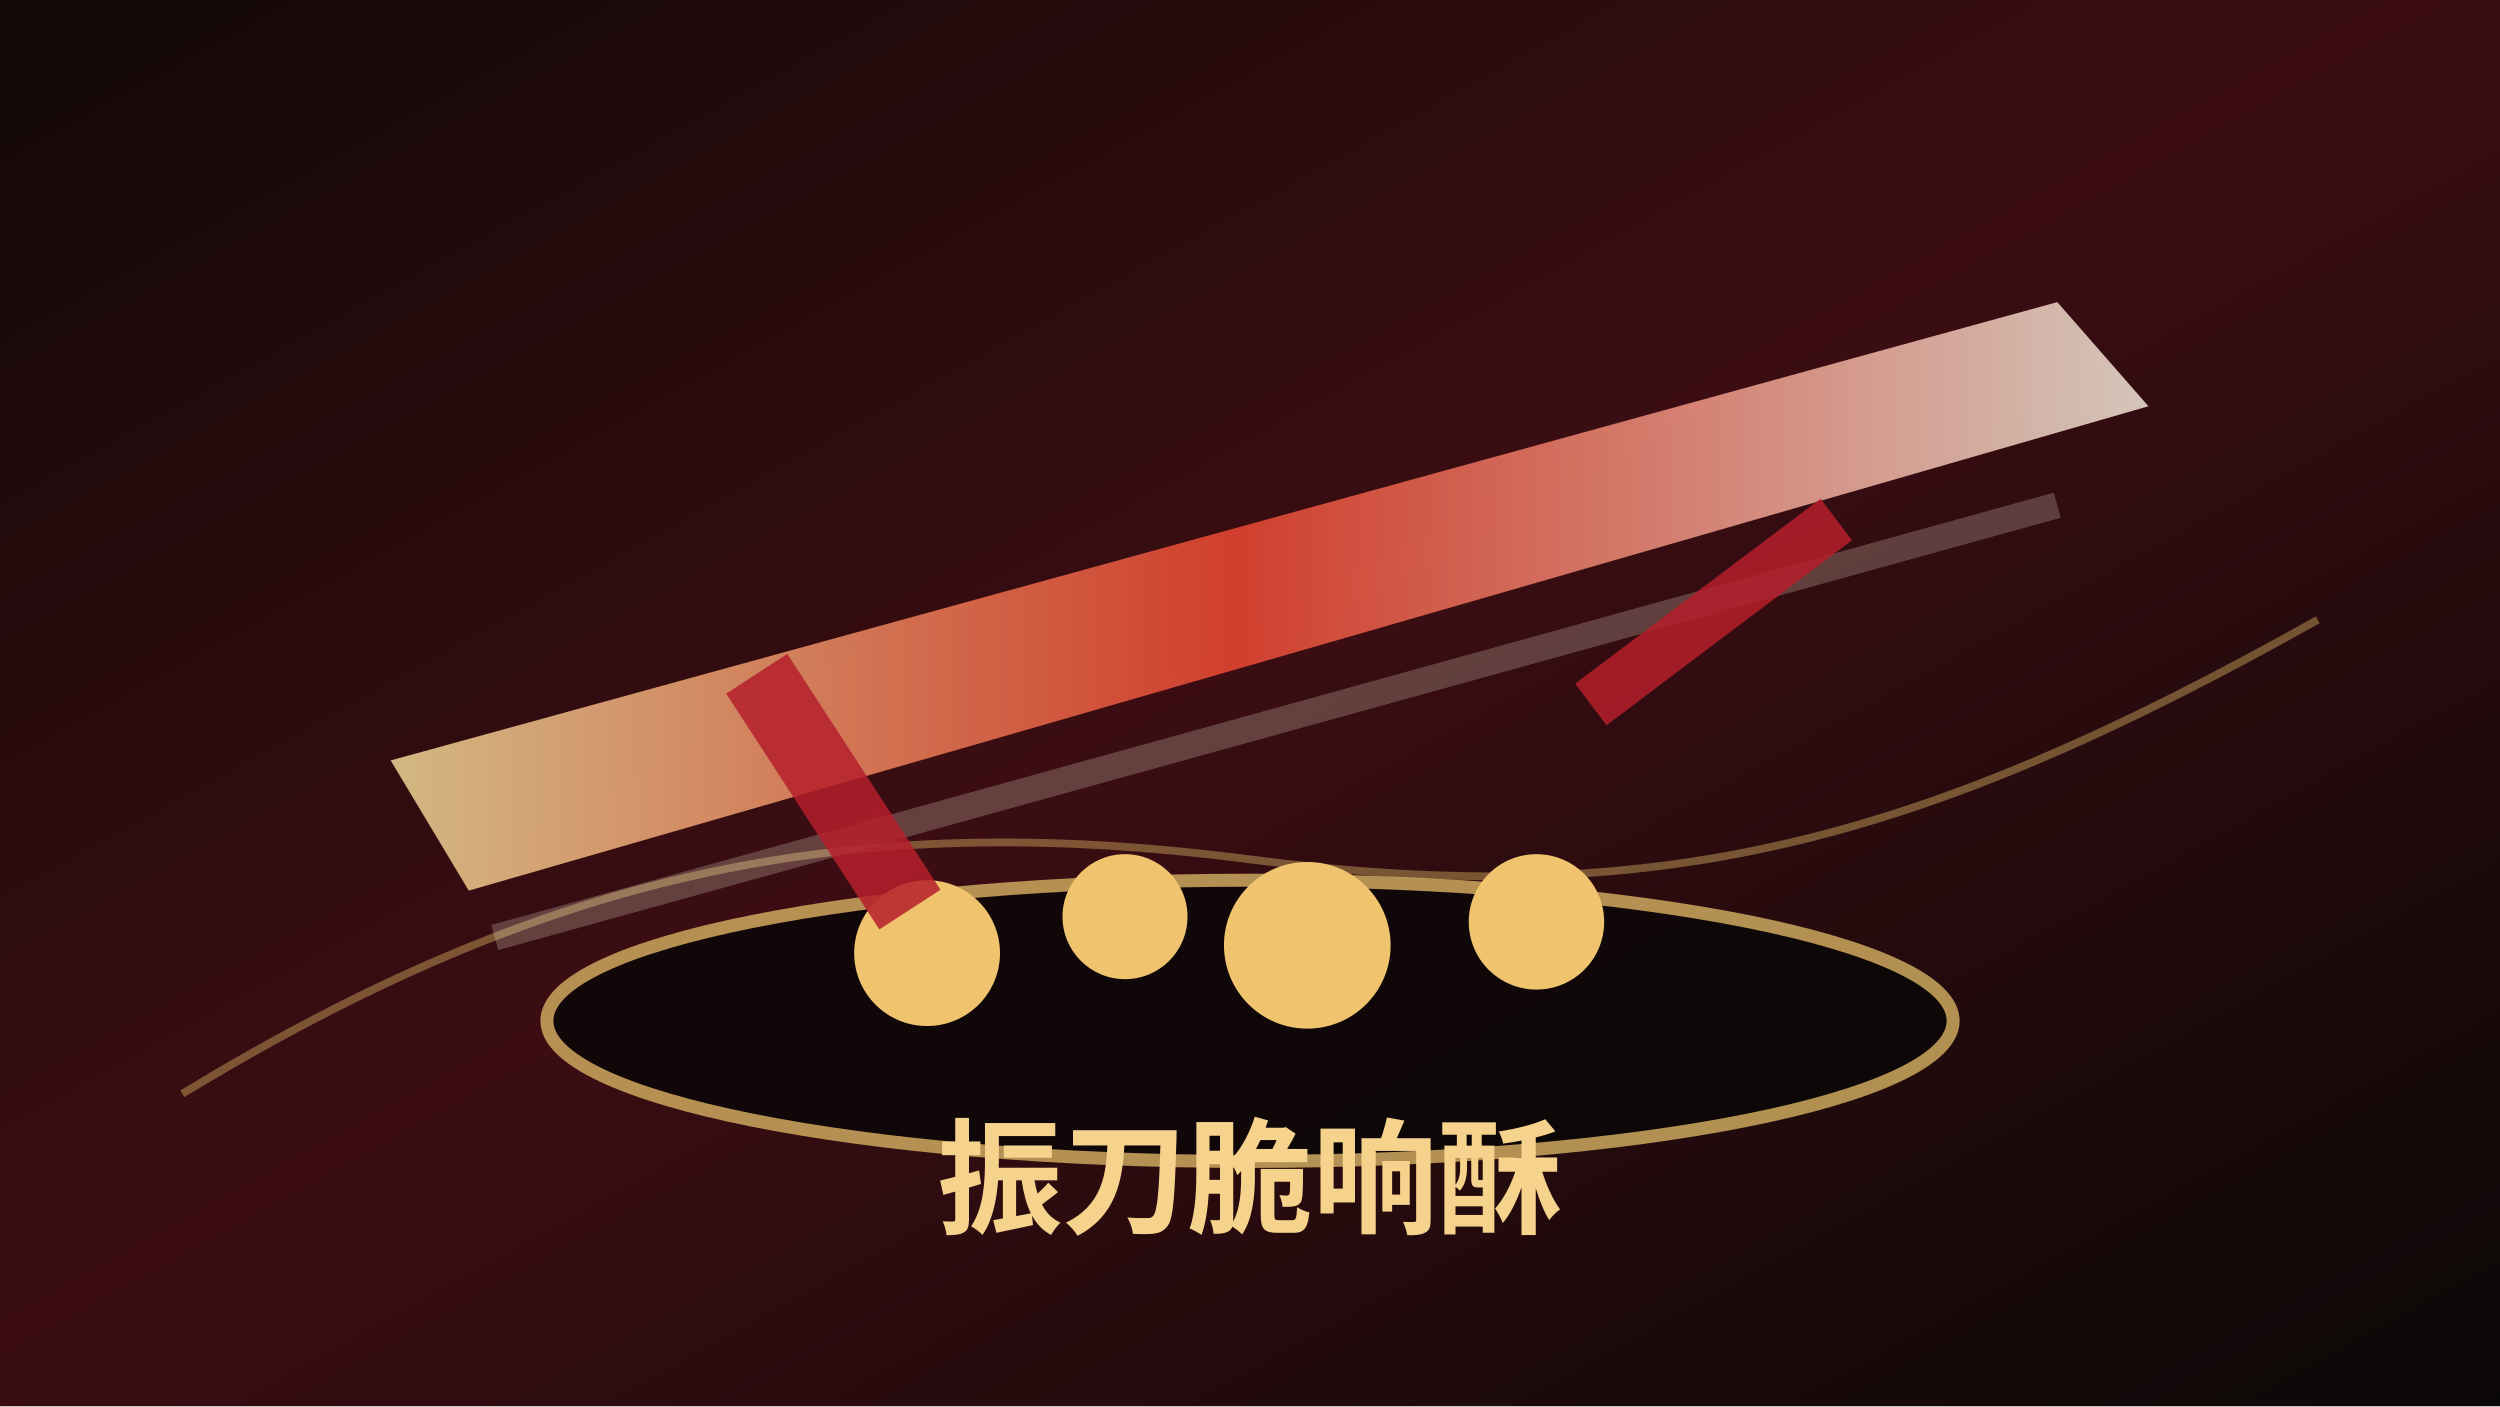
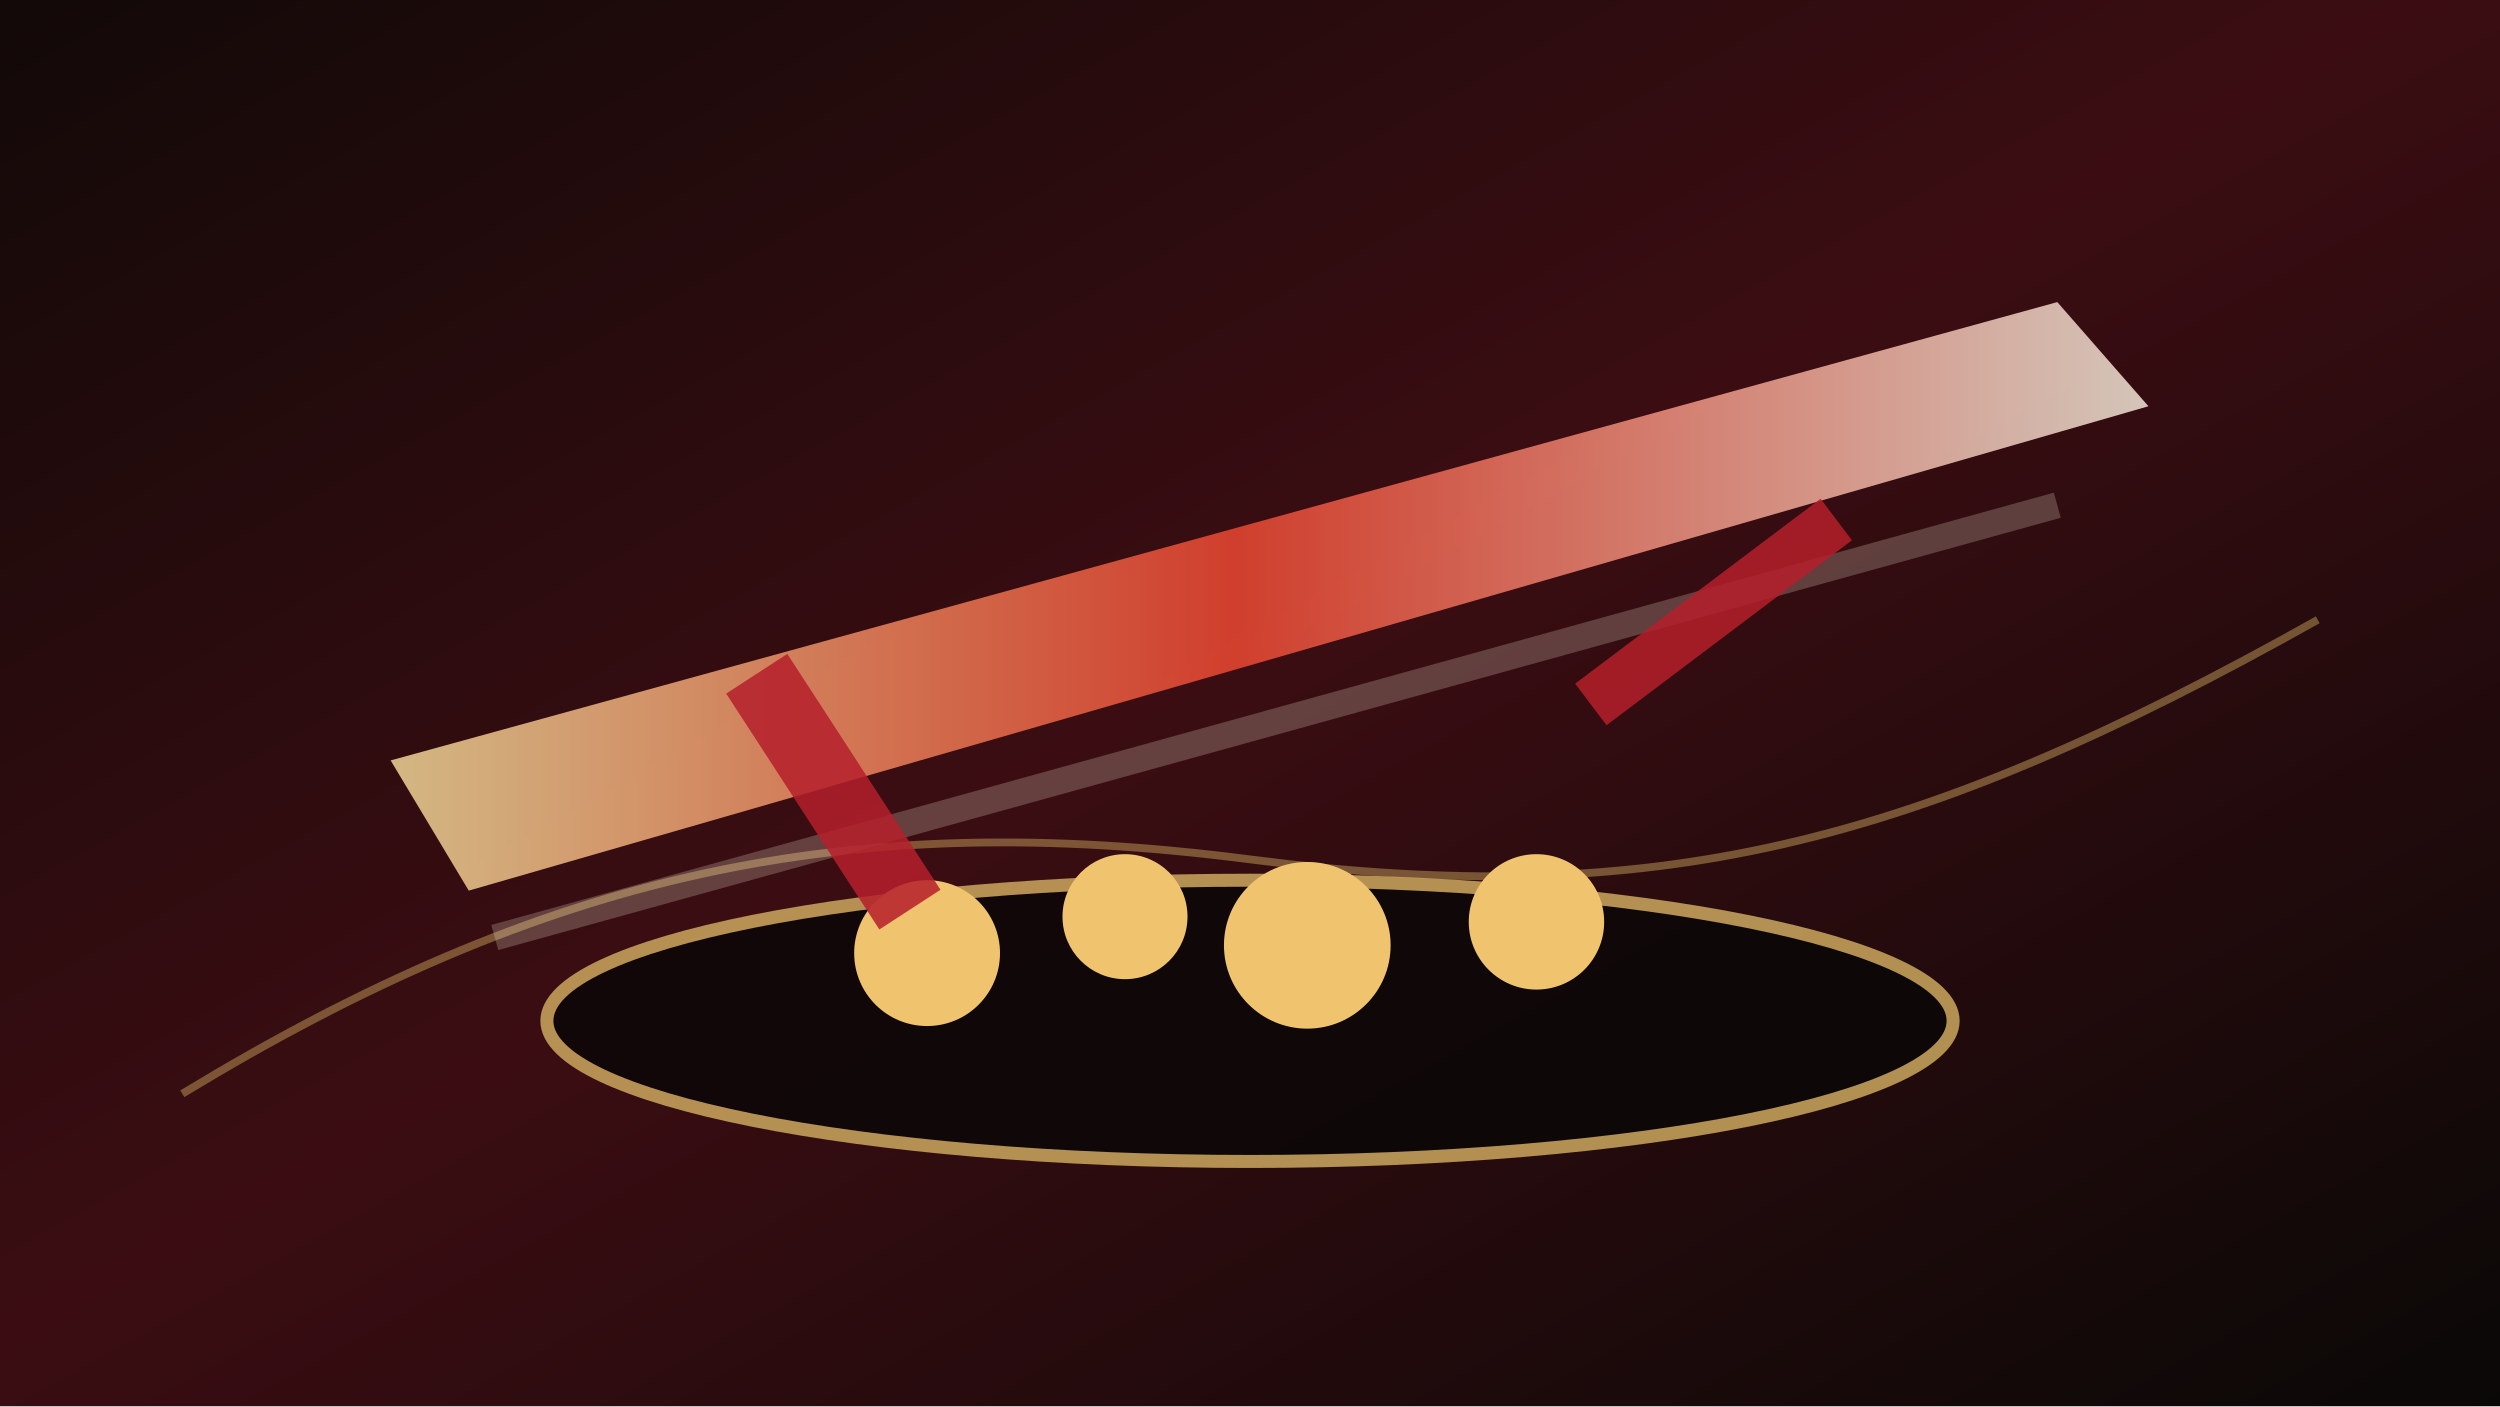
<svg xmlns="http://www.w3.org/2000/svg" viewBox="0 0 960 540" role="img" aria-labelledby="title desc">
  <defs>
    <linearGradient id="bg" x1="0" y1="0" x2="1" y2="1">
      <stop offset="0" stop-color="#120908" />
      <stop offset="0.48" stop-color="#3b0d12" />
      <stop offset="1" stop-color="#0a0807" />
    </linearGradient>
    <linearGradient id="blade" x1="0" y1="0" x2="1" y2="0">
      <stop offset="0" stop-color="#f6df9d" />
      <stop offset="0.48" stop-color="#f24a33" />
      <stop offset="1" stop-color="#f8efe0" />
    </linearGradient>
  </defs>
  <rect width="960" height="540" fill="url(#bg)" />
  <path d="M70 420 C210 335 325 310 480 330 C635 350 735 325 890 238" fill="none" stroke="#d2ad62" stroke-width="3" opacity=".45" />
  <path d="M150 292 L790 116 L825 156 L180 342 Z" fill="url(#blade)" opacity=".82" />
  <path d="M190 360 L790 194" fill="none" stroke="#fff6df" stroke-width="10" opacity=".22" />
  <ellipse cx="480" cy="392" rx="270" ry="54" fill="#080606" stroke="#d2ad62" stroke-width="5" opacity=".82" />
  <g fill="#f0c46f">
    <circle cx="356" cy="366" r="28" />
    <circle cx="432" cy="352" r="24" />
    <circle cx="502" cy="363" r="32" />
    <circle cx="590" cy="354" r="26" />
  </g>
  <g fill="#b51f2a" opacity=".85">
    <rect x="306" y="250" width="28" height="108" transform="rotate(-33 320 304)" />
    <rect x="648" y="176" width="20" height="118" transform="rotate(53 658 235)" />
  </g>
-   <text x="480" y="470" text-anchor="middle" fill="#f5d38d" font-family="serif" font-size="48" font-weight="700">振刀脆响酥</text>
</svg>
